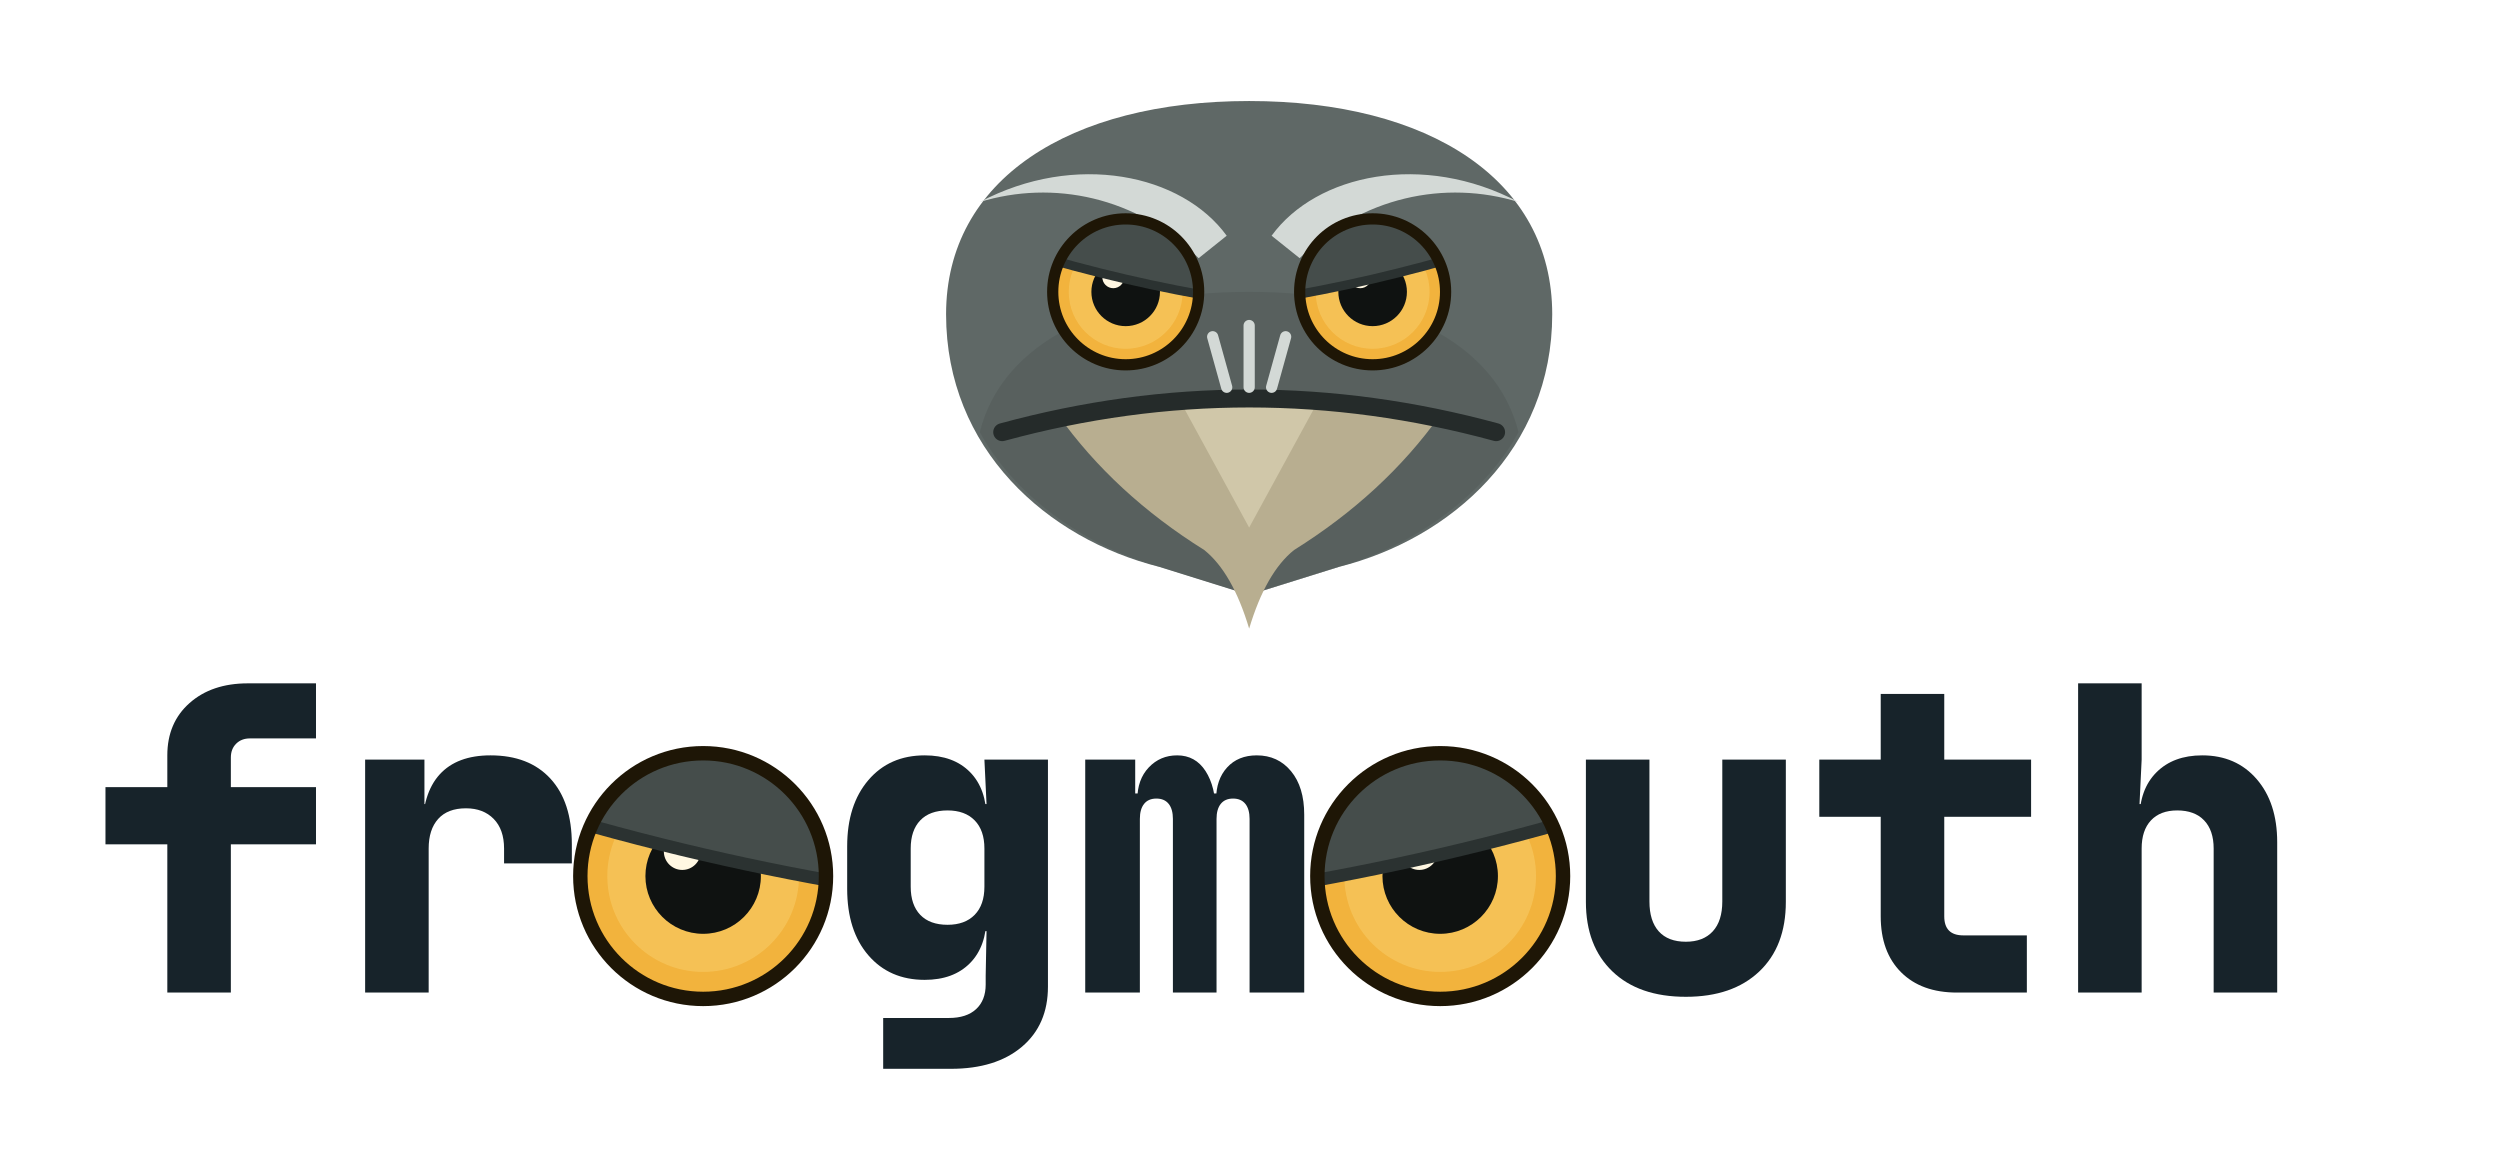
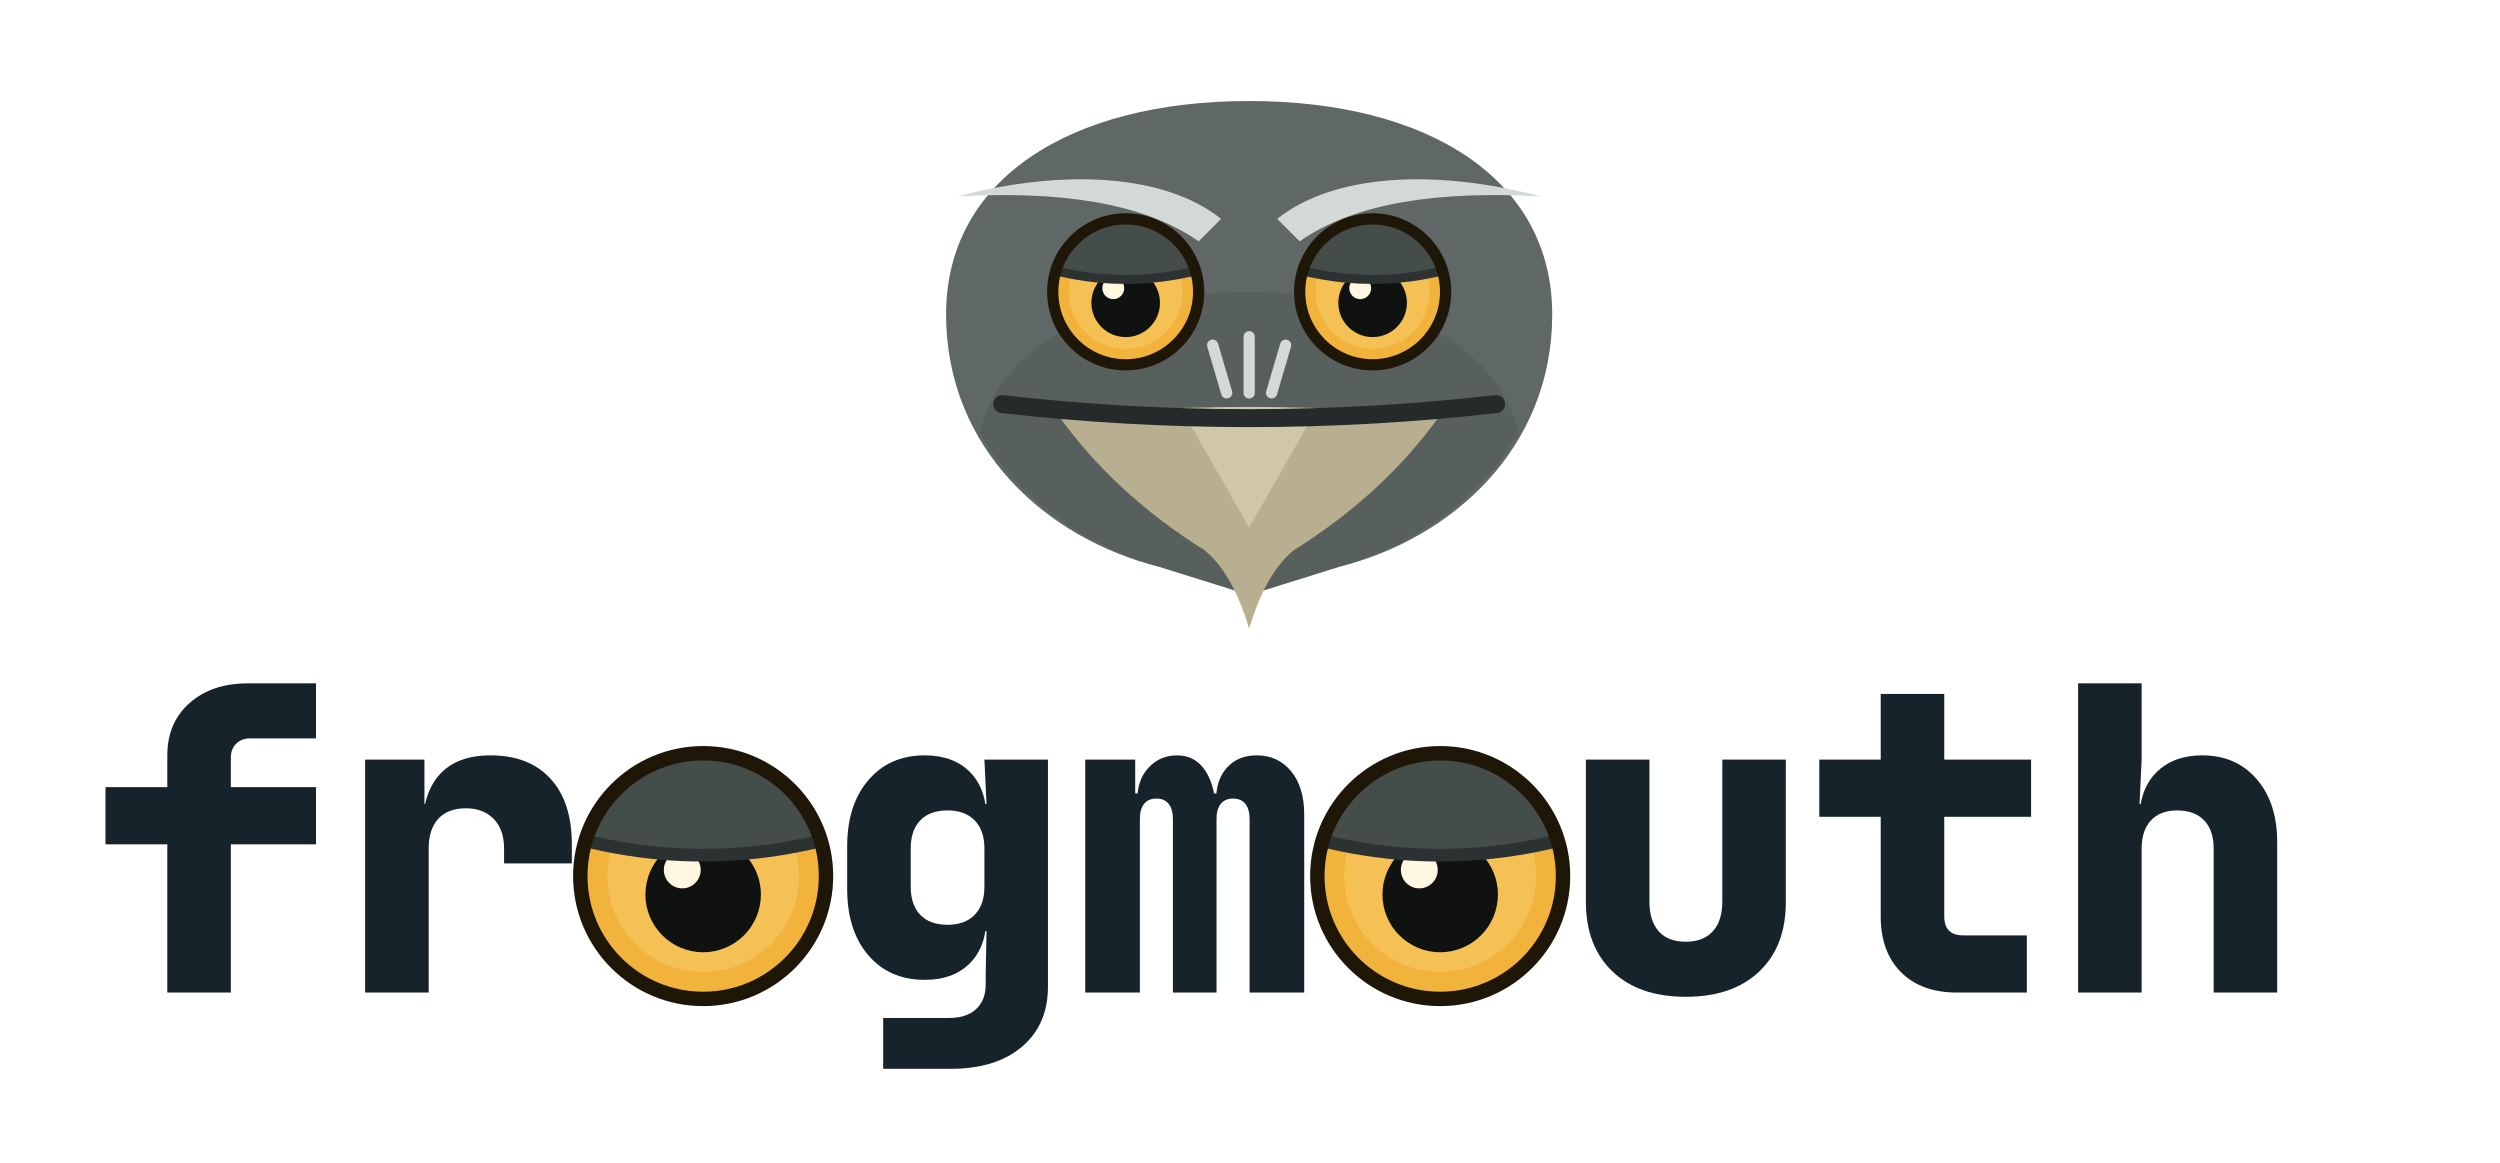
<svg xmlns="http://www.w3.org/2000/svg" viewBox="0 0 472.16 219.62" width="472.16" height="219.62" role="img" aria-label="frogmouth">
  <style>.lid{transform-box:fill-box;animation:blink 7s infinite}@keyframes blink{0%,93%,100%{transform:none}95%{transform:translateY(38%)}}@media (prefers-reduced-motion:reduce){.lid{animation:none}}</style>
  <g transform="translate(168.08 0) scale(1.06)">
    <path fill="#5F6866" d="M10 56C10 32 32 18 64 18C96 18 118 32 118 56C118 80 100 96 80 101L64 106L48 101C28 96 10 80 10 56Z" />
    <path fill="#4F5755" opacity="0.45" d="M16 77C20 61 38 52 64 52C90 52 108 61 112 77C106 88 94 97 80 101L64 106L48 101C34 97 22 88 16 77Z" />
-     <path fill="#D3D9D6" d="M60 42C52 31 33 27 16 36C29 32 44 35 55 46Z" />
-     <path fill="#D3D9D6" d="M68 42C76 31 95 27 112 36C99 32 84 35 73 46Z" />
+     <path fill="#D3D9D6" d="M59 39C49 31 31 30 12 35C30 34 45 36 55 43Z" />
+     <path fill="#D3D9D6" d="M69 39C79 31 97 30 116 35C98 34 83 36 73 43Z" />
    <g transform="translate(42 52)">
-       <clipPath id="e23">
+       <clipPath id="e31">
        <circle r="12.5" />
      </clipPath>
      <circle r="13" fill="#F2B33D" />
      <circle r="10.14" fill="#F7C860" opacity=".7" />
-       <g clip-path="url(#e23)">
-         <circle r="6.11" fill="#0F1211" />
-         <circle cx="-2.21" cy="-2.6" r="1.95" fill="#FFF7E2" />
+       <g clip-path="url(#e31)">
+         <circle cy="1.95" r="6.11" fill="#0F1211" />
+         <circle cx="-2.21" cy="-0.65" r="1.95" fill="#FFF7E2" />
        <g class="lid">
-           <path fill="#454D4B" d="M-18.2 -39H18.2V1.3Q0 -1.63 -18.2 -7.15Z" />
-           <path fill="none" stroke="#2B3231" stroke-width="1.6" stroke-linecap="round" d="M-18.2 -7.15Q0 -1.63 18.2 1.3" />
+           <path fill="#454D4B" d="M-18.2 -39H18.2V-5.46Q0 1.04 -18.2 -5.46Z" />
+           <path fill="none" stroke="#2B3231" stroke-width="1.6" stroke-linecap="round" d="M-18.2 -5.46Q0 1.04 18.2 -5.46" />
        </g>
      </g>
      <circle r="13" fill="none" stroke="#1E1606" stroke-width="2" />
    </g>
    <g transform="translate(86 52)">
-       <clipPath id="e24">
+       <clipPath id="e32">
        <circle r="12.5" />
      </clipPath>
      <circle r="13" fill="#F2B33D" />
      <circle r="10.14" fill="#F7C860" opacity=".7" />
-       <g clip-path="url(#e24)">
-         <circle r="6.11" fill="#0F1211" />
-         <circle cx="-2.21" cy="-2.6" r="1.95" fill="#FFF7E2" />
+       <g clip-path="url(#e32)">
+         <circle cy="1.95" r="6.11" fill="#0F1211" />
+         <circle cx="-2.21" cy="-0.65" r="1.95" fill="#FFF7E2" />
        <g class="lid">
-           <path fill="#454D4B" d="M-18.2 -39H18.2V-7.15Q0 -1.63 -18.2 1.3Z" />
-           <path fill="none" stroke="#2B3231" stroke-width="1.6" stroke-linecap="round" d="M-18.2 1.3Q0 -1.63 18.2 -7.15" />
+           <path fill="#454D4B" d="M-18.2 -39H18.2V-5.46Q0 1.04 -18.2 -5.46Z" />
+           <path fill="none" stroke="#2B3231" stroke-width="1.6" stroke-linecap="round" d="M-18.2 -5.46Q0 1.04 18.2 -5.46" />
        </g>
      </g>
      <circle r="13" fill="none" stroke="#1E1606" stroke-width="2" />
    </g>
-     <path fill="#B8AE90" d="M30 74Q64 68 98 74Q88 88 72 98Q67 102 64 112Q61 102 56 98Q40 88 30 74Z" />
-     <path fill="#D0C7A9" d="M52 72Q64 70 76 72L64 94Z" />
-     <path fill="none" stroke="#252B2A" stroke-width="3.2" stroke-linecap="round" d="M20 77Q42 71 64 71Q86 71 108 77" />
-     <path fill="none" stroke="#D3D9D6" stroke-width="2" stroke-linecap="round" d="M64 69V58M60 69L57.5 60M68 69L70.5 60" />
+     <path fill="#B8AE90" d="M30 74Q64 71 98 74Q88 88 72 98Q67 102 64 112Q61 102 56 98Q40 88 30 74Z" />
+     <path fill="#D0C7A9" d="M52 73Q64 72 76 73L64 94Z" />
+     <path fill="none" stroke="#252B2A" stroke-width="3.2" stroke-linecap="round" d="M20 72Q42 74.5 64 74.5Q86 74.5 108 72" />
+     <path fill="none" stroke="#D3D9D6" stroke-width="2" stroke-linecap="round" d="M64 70V60M60 70L57.5 61.5M68 70L70.5 61.5" />
  </g>
  <g transform="translate(16 187.46) scale(0.08)">
    <g fill="#17232A">
      <path transform="translate(0 0) scale(1 -1)" d="M195 0V350H49V485H195V560Q195 637 247.5 683.5Q300 730 385 730H546V600H390Q370 600 357.5 587.5Q345 575 345 555V485H546V350H345V0Z" />
      <path transform="translate(580 0) scale(1 -1)" d="M82 0V550H222V445H260L217 381Q217 470 258.0 515.0Q299 560 378 560Q469 560 519.5 505.0Q570 450 570 350V305H410V340Q410 385 385.5 410.0Q361 435 320 435Q277 435 254.5 410.0Q232 385 232 340V0Z" />
      <path transform="translate(1740 0) scale(1 -1)" d="M145 -180V-60H300Q342 -60 364.5 -39.0Q387 -18 387 19V40L389 145H354L389 180Q389 109 350.0 69.5Q311 30 243 30Q160 30 110.0 88.0Q60 146 60 245V345Q60 443 110.0 501.5Q160 560 243 560Q311 560 350.0 520.5Q389 481 389 410L354 445H389L384 550H534V14Q534 -76 472.5 -128.0Q411 -180 305 -180ZM297 160Q338 160 361.0 183.5Q384 207 384 250V340Q384 383 361.0 406.5Q338 430 297 430Q255 430 232.5 406.5Q210 383 210 340V250Q210 207 232.5 183.5Q255 160 297 160Z" />
      <path transform="translate(2320 0) scale(1 -1)" d="M42 0V550H160V470H184L165 456Q165 503 192.0 531.5Q219 560 259 560Q302 560 326.0 523.0Q350 486 350 425L332 470H360L351 456Q351 503 377.0 531.5Q403 560 447 560Q497 560 528.0 522.5Q559 485 559 420V0H430V410Q430 433 420.0 445.5Q410 458 391 458Q372 458 362.0 445.5Q352 433 352 410V0H249V410Q249 433 239.0 445.5Q229 458 210 458Q191 458 181.0 445.5Q171 433 171 410V0Z" />
      <path transform="translate(3480 0) scale(1 -1)" d="M300 -10Q189 -10 126.5 50.0Q64 110 64 214V550H214V215Q214 169 236.0 144.5Q258 120 300 120Q341 120 363.5 144.5Q386 169 386 215V550H536V214Q536 109 473.0 49.5Q410 -10 300 -10Z" />
      <path transform="translate(4060 0) scale(1 -1)" d="M360 0Q276 0 228.0 48.0Q180 96 180 180V415H35V550H180V705H330V550H535V415H330V180Q330 135 375 135H525V0Z" />
      <path transform="translate(4640 0) scale(1 -1)" d="M66 0V730H216V550L211 445H255L211 410Q211 480 251.0 520.0Q291 560 359 560Q439 560 487.5 504.0Q536 448 536 355V0H386V340Q386 383 363.5 406.5Q341 430 300 430Q260 430 238.0 406.5Q216 383 216 340V0Z" />
    </g>
    <g transform="translate(1460 -275)">
-       <clipPath id="e21">
+       <clipPath id="e29">
        <circle r="289.5" />
      </clipPath>
      <circle r="290" fill="#F2B33D" />
      <circle r="226.2" fill="#F7C860" opacity=".7" />
-       <g clip-path="url(#e21)">
-         <circle r="136.3" fill="#0F1211" />
-         <circle cx="-49.3" cy="-58" r="43.5" fill="#FFF7E2" />
+       <g clip-path="url(#e29)">
+         <circle cy="43.5" r="136.3" fill="#0F1211" />
+         <circle cx="-49.3" cy="-14.5" r="43.5" fill="#FFF7E2" />
        <g class="lid">
-           <path fill="#454D4B" d="M-406 -870H406V29Q0 -36.25 -406 -159.5Z" />
-           <path fill="none" stroke="#2B3231" stroke-width="30" stroke-linecap="round" d="M-406 -159.5Q0 -36.25 406 29" />
+           <path fill="#454D4B" d="M-406 -870H406V-121.8Q0 23.2 -406 -121.8Z" />
+           <path fill="none" stroke="#2B3231" stroke-width="30" stroke-linecap="round" d="M-406 -121.8Q0 23.2 406 -121.8" />
        </g>
      </g>
      <circle r="290" fill="none" stroke="#1E1606" stroke-width="34" />
    </g>
    <g transform="translate(3200 -275)">
-       <clipPath id="e22">
+       <clipPath id="e30">
        <circle r="289.5" />
      </clipPath>
      <circle r="290" fill="#F2B33D" />
      <circle r="226.2" fill="#F7C860" opacity=".7" />
-       <g clip-path="url(#e22)">
-         <circle r="136.3" fill="#0F1211" />
-         <circle cx="-49.3" cy="-58" r="43.5" fill="#FFF7E2" />
+       <g clip-path="url(#e30)">
+         <circle cy="43.5" r="136.3" fill="#0F1211" />
+         <circle cx="-49.3" cy="-14.5" r="43.5" fill="#FFF7E2" />
        <g class="lid">
-           <path fill="#454D4B" d="M-406 -870H406V-159.5Q0 -36.25 -406 29Z" />
-           <path fill="none" stroke="#2B3231" stroke-width="30" stroke-linecap="round" d="M-406 29Q0 -36.25 406 -159.5" />
+           <path fill="#454D4B" d="M-406 -870H406V-121.8Q0 23.2 -406 -121.8Z" />
+           <path fill="none" stroke="#2B3231" stroke-width="30" stroke-linecap="round" d="M-406 -121.8Q0 23.2 406 -121.8" />
        </g>
      </g>
      <circle r="290" fill="none" stroke="#1E1606" stroke-width="34" />
    </g>
  </g>
</svg>
